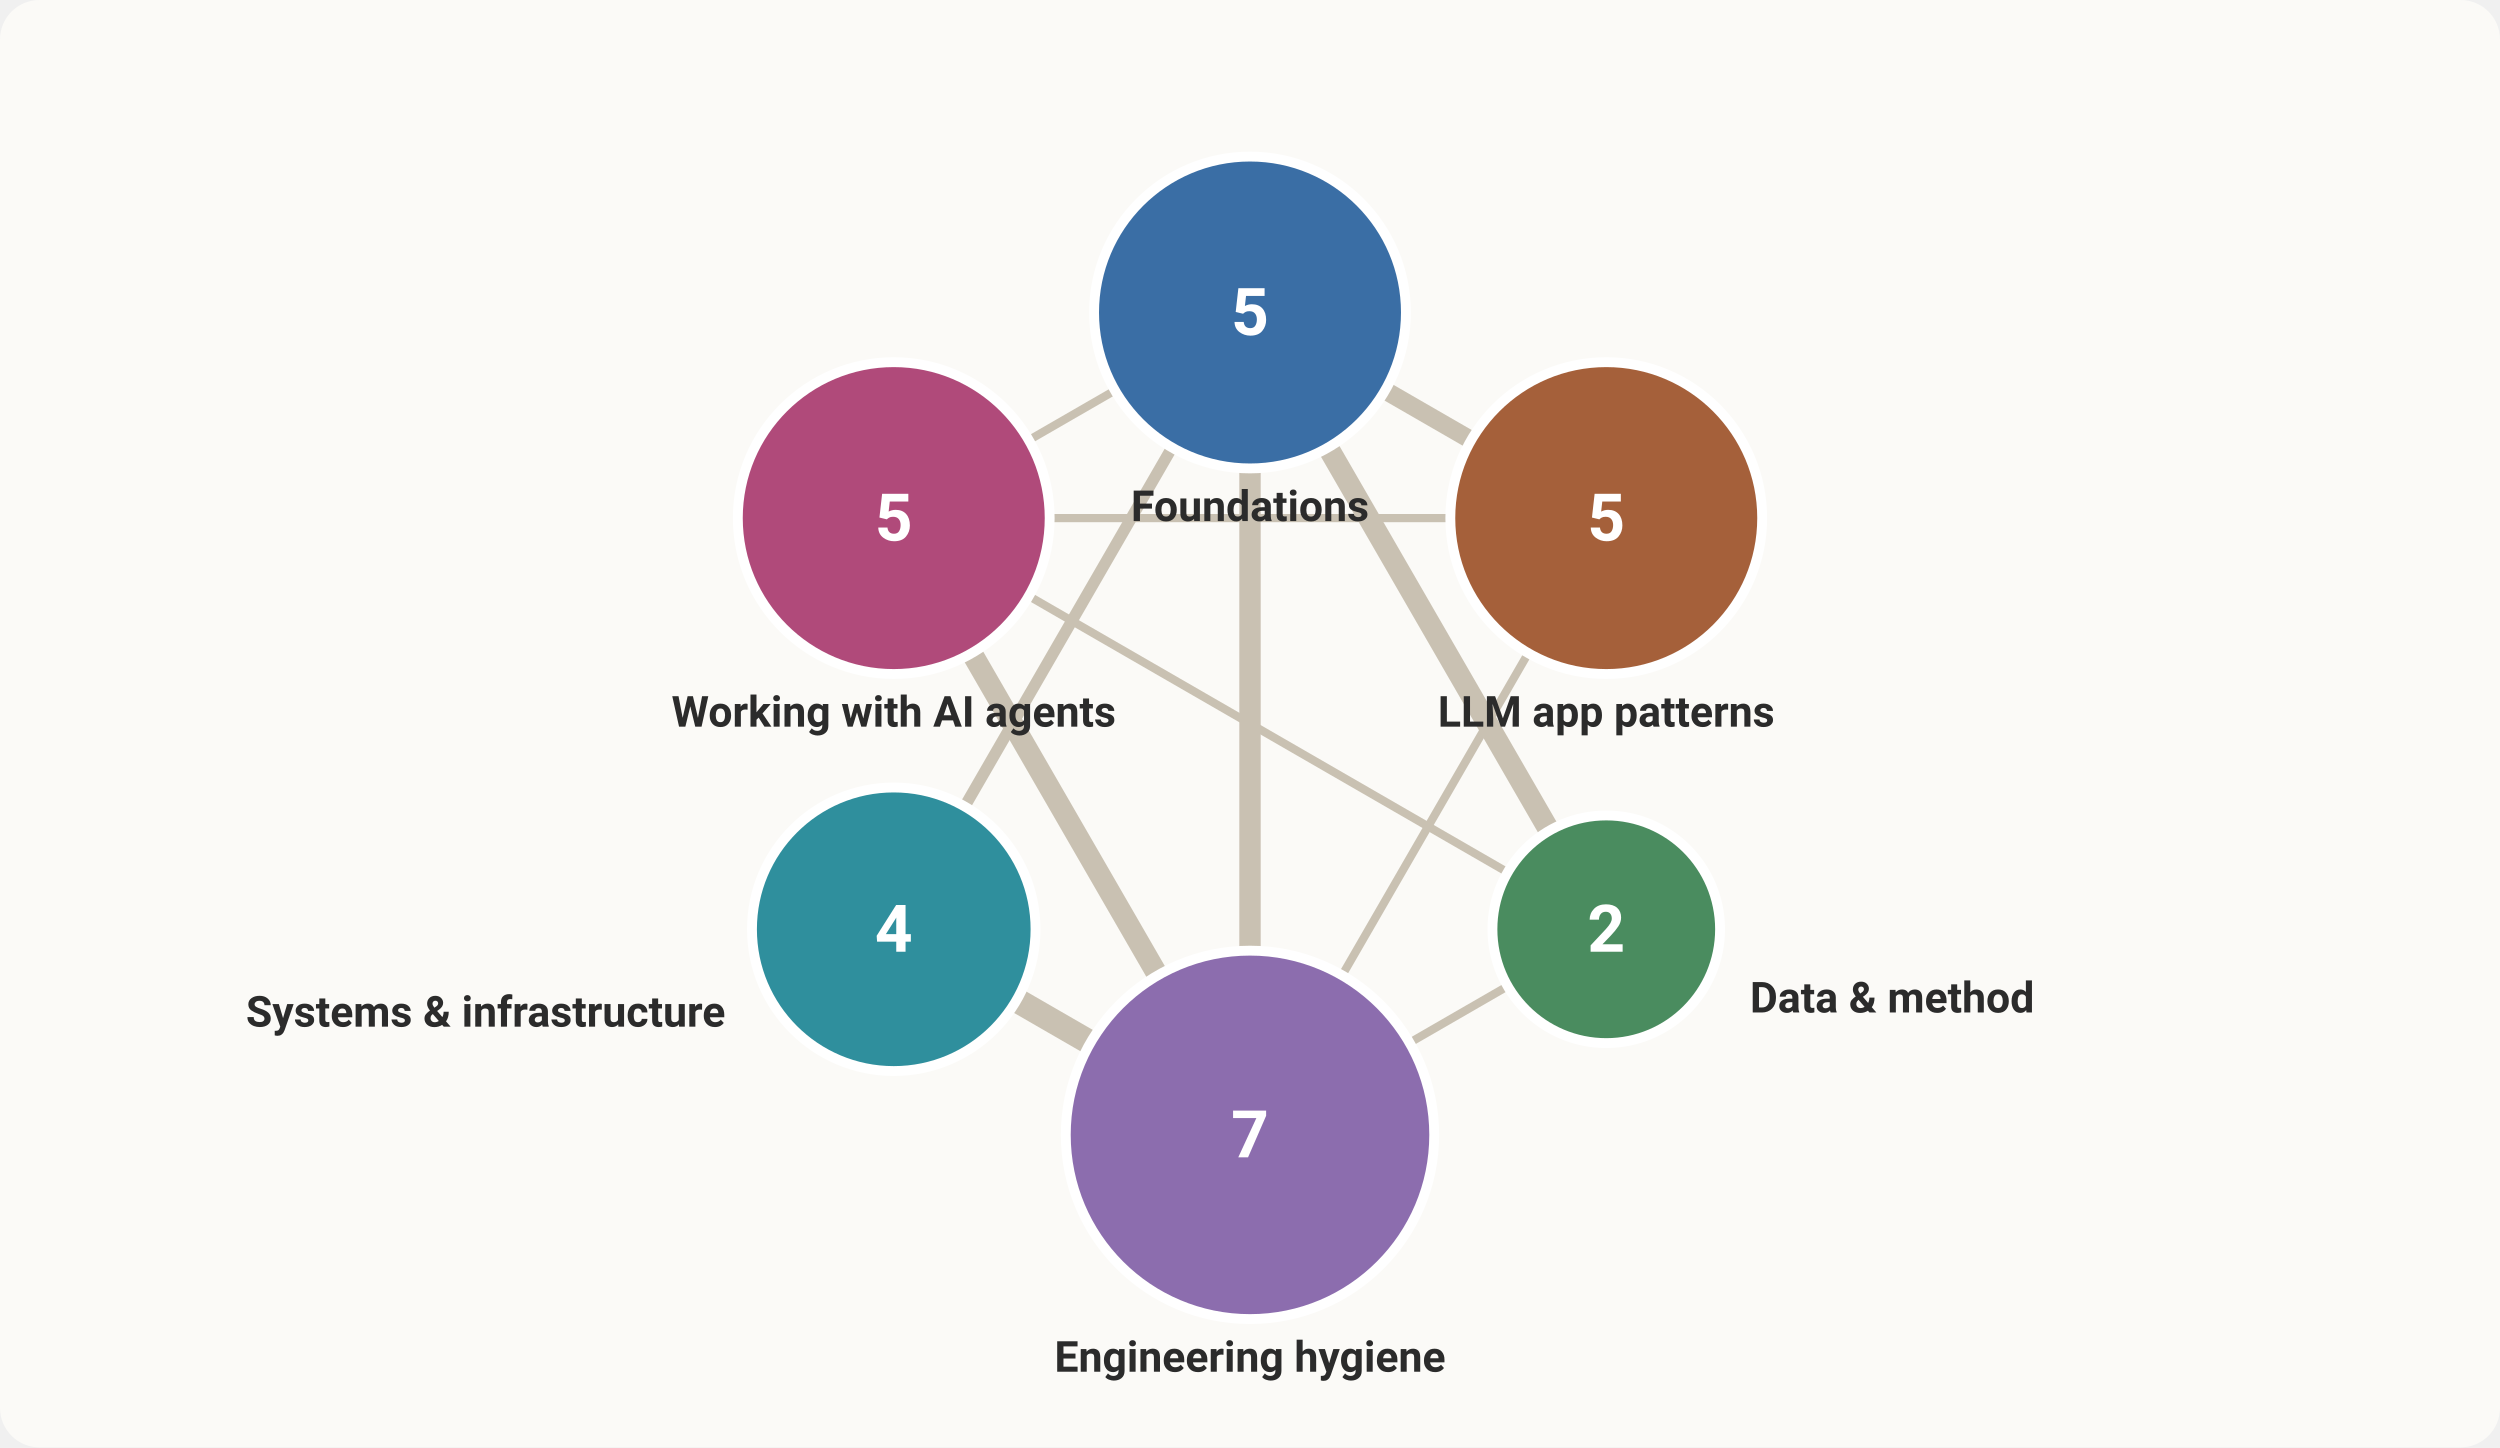
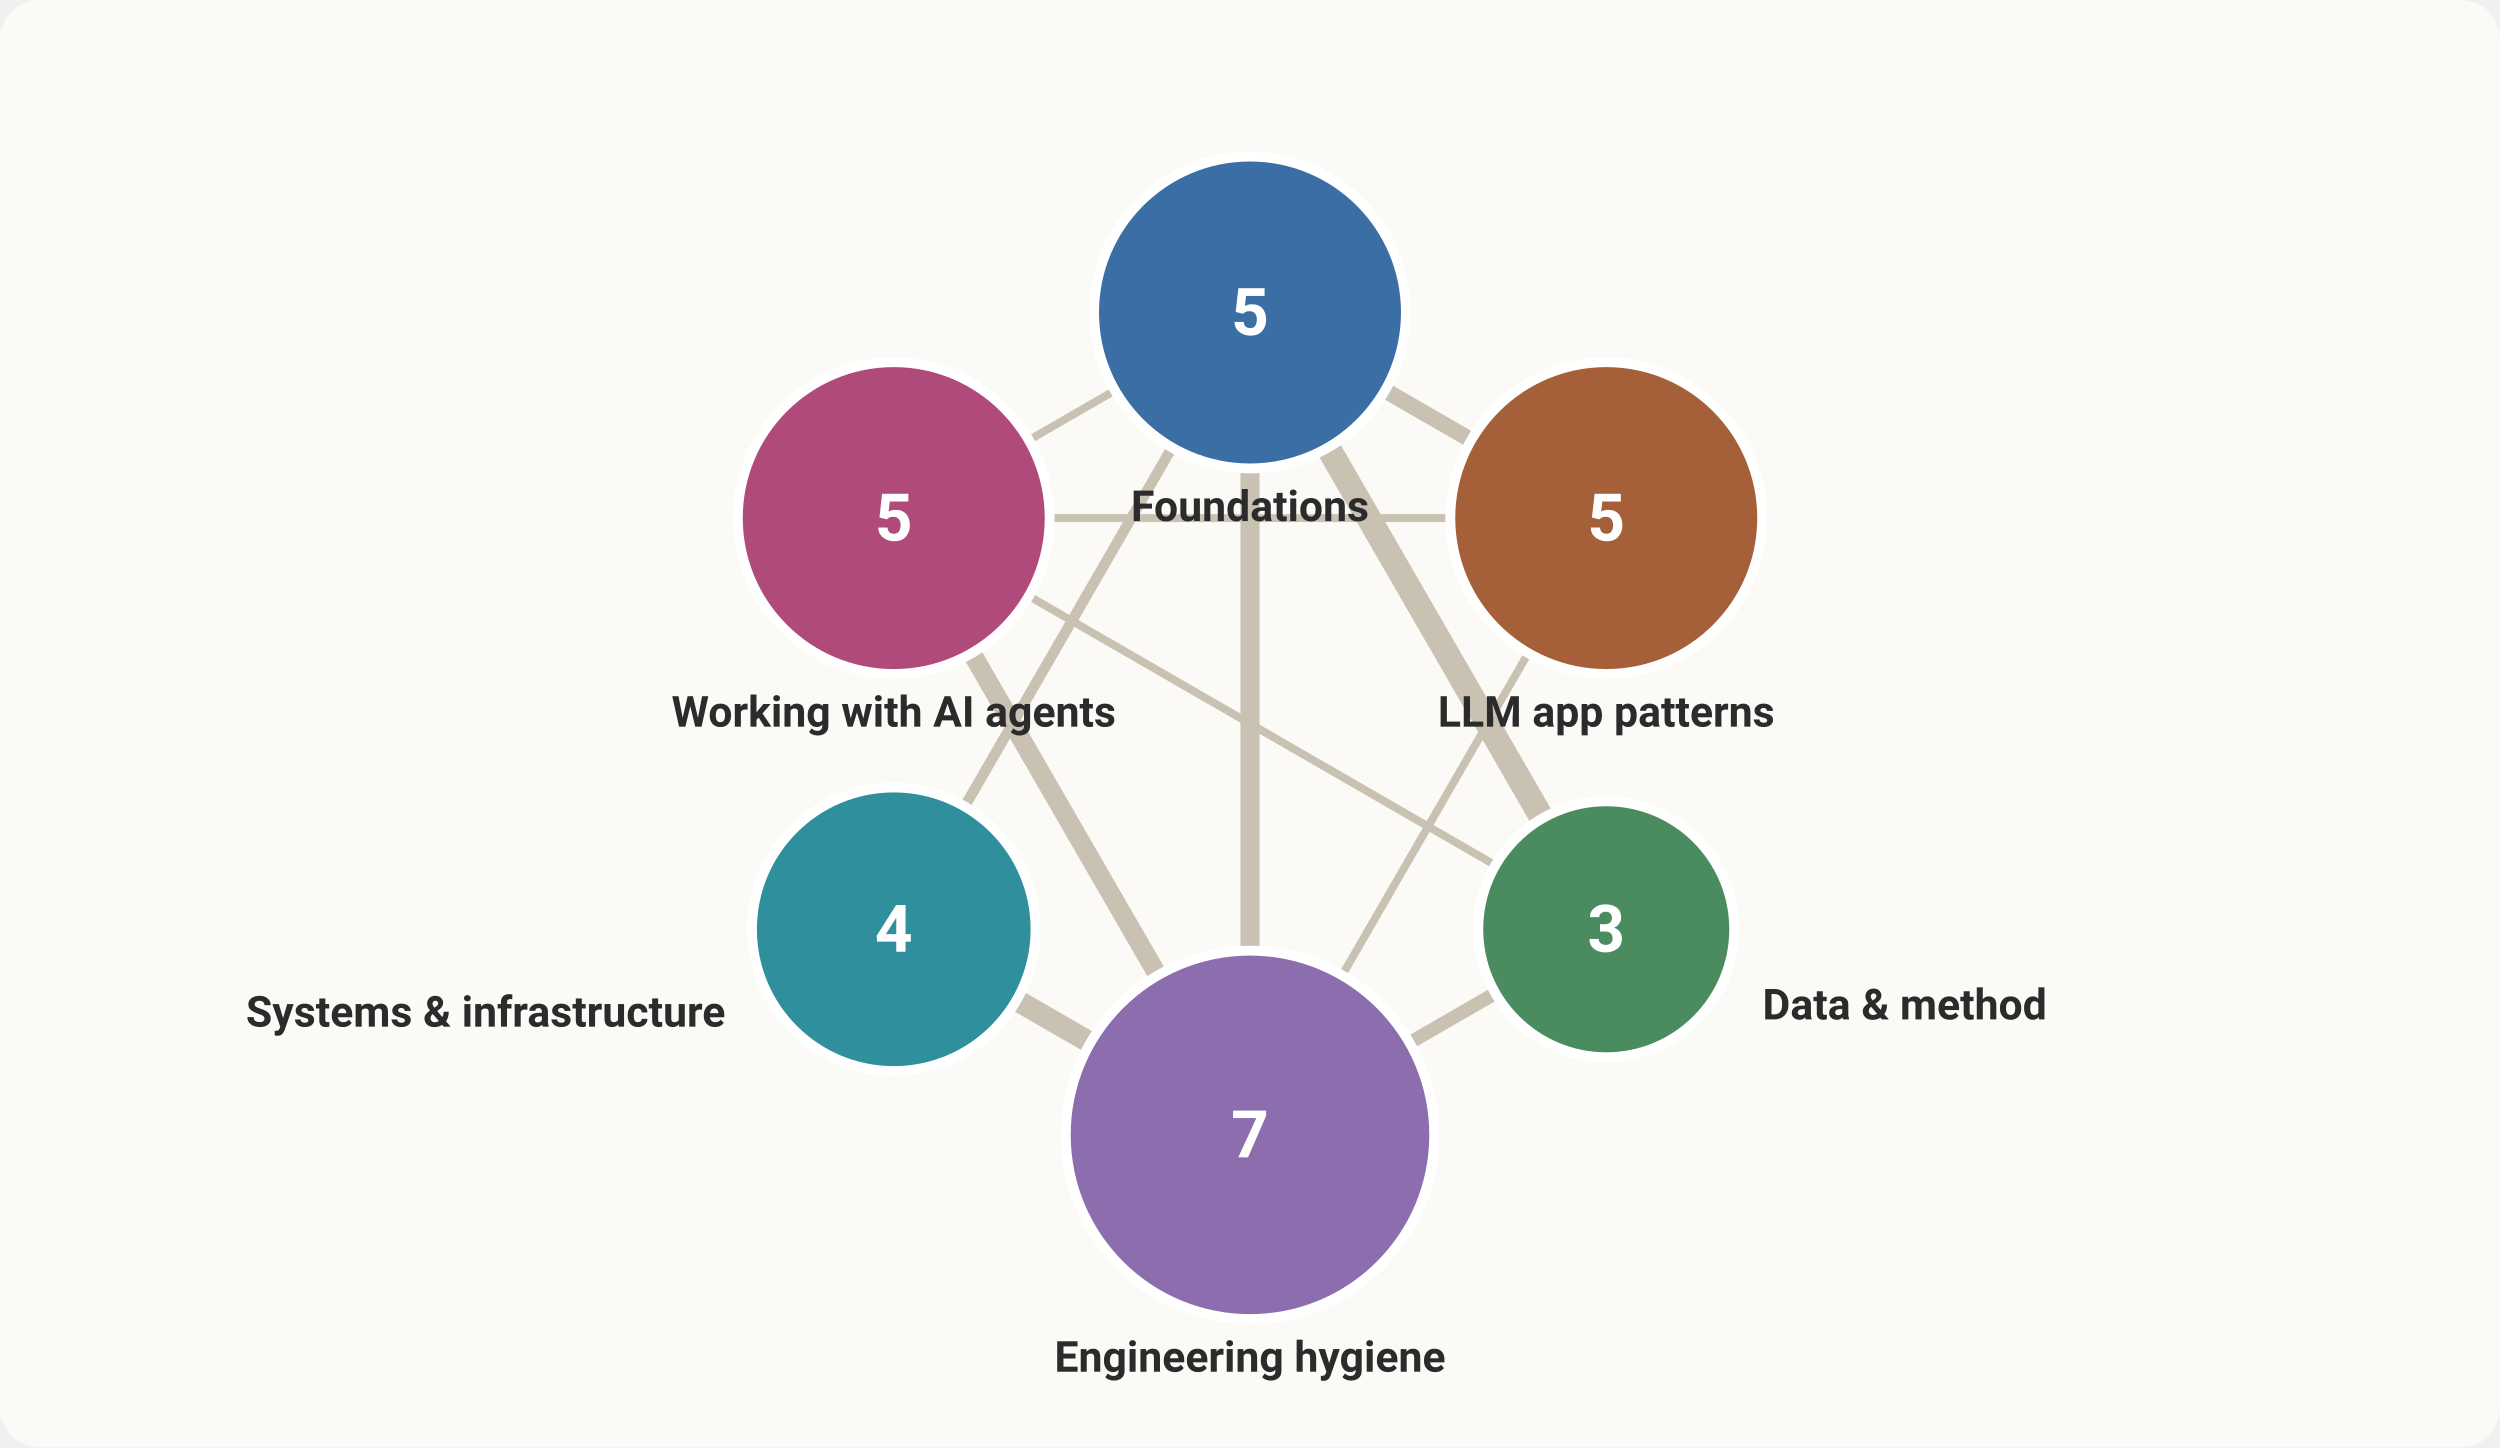
<svg xmlns="http://www.w3.org/2000/svg" viewBox="0 0 760 440" width="760" height="440" role="img" aria-labelledby="title desc" font-family="-apple-system,Segoe UI,Roboto,Helvetica,Arial,sans-serif">
  <rect x="0" y="0" width="760" height="440" rx="12" fill="#fbfaf7" />
-   <line x1="488.3" y1="282.5" x2="380.0" y2="345.0" stroke="#c9c1b2" stroke-width="2.5" stroke-linecap="round" />
-   <line x1="488.3" y1="282.5" x2="380.0" y2="95.0" stroke="#c9c1b2" stroke-width="6.5" stroke-linecap="round" />
-   <line x1="488.3" y1="282.5" x2="271.7" y2="157.5" stroke="#c9c1b2" stroke-width="2.5" stroke-linecap="round" />
-   <line x1="380.0" y1="345.0" x2="380.0" y2="95.0" stroke="#c9c1b2" stroke-width="6.5" stroke-linecap="round" />
-   <line x1="380.0" y1="345.0" x2="488.3" y2="157.5" stroke="#c9c1b2" stroke-width="2.5" stroke-linecap="round" />
-   <line x1="380.0" y1="345.0" x2="271.7" y2="282.5" stroke="#c9c1b2" stroke-width="7.5" stroke-linecap="round" />
-   <line x1="380.0" y1="345.0" x2="271.7" y2="157.5" stroke="#c9c1b2" stroke-width="6.5" stroke-linecap="round" />
-   <line x1="380.0" y1="95.0" x2="488.3" y2="157.5" stroke="#c9c1b2" stroke-width="5.5" stroke-linecap="round" />
-   <line x1="380.0" y1="95.0" x2="271.7" y2="282.5" stroke="#c9c1b2" stroke-width="3.5" stroke-linecap="round" />
-   <line x1="380.0" y1="95.0" x2="271.7" y2="157.5" stroke="#c9c1b2" stroke-width="2.5" stroke-linecap="round" />
-   <line x1="488.3" y1="157.5" x2="271.7" y2="157.5" stroke="#c9c1b2" stroke-width="2.5" stroke-linecap="round" />
+   <line x1="488.3" y1="282.5" x2="380.0" y2="345.0" stroke="#c9c1b2" stroke-width="4.1" stroke-linecap="round" />
+   <line x1="488.3" y1="282.5" x2="380.0" y2="95.0" stroke="#c9c1b2" stroke-width="7.5" stroke-linecap="round" />
+   <line x1="488.3" y1="282.5" x2="271.7" y2="157.5" stroke="#c9c1b2" stroke-width="2.4" stroke-linecap="round" />
+   <line x1="380.0" y1="345.0" x2="380.0" y2="95.0" stroke="#c9c1b2" stroke-width="5.8" stroke-linecap="round" />
+   <line x1="380.0" y1="345.0" x2="488.3" y2="157.5" stroke="#c9c1b2" stroke-width="2.4" stroke-linecap="round" />
+   <line x1="380.0" y1="345.0" x2="271.7" y2="282.5" stroke="#c9c1b2" stroke-width="6.6" stroke-linecap="round" />
+   <line x1="380.0" y1="345.0" x2="271.7" y2="157.5" stroke="#c9c1b2" stroke-width="5.8" stroke-linecap="round" />
+   <line x1="380.0" y1="95.0" x2="488.3" y2="157.5" stroke="#c9c1b2" stroke-width="4.9" stroke-linecap="round" />
+   <line x1="380.0" y1="95.0" x2="271.7" y2="282.5" stroke="#c9c1b2" stroke-width="3.2" stroke-linecap="round" />
+   <line x1="380.0" y1="95.0" x2="271.7" y2="157.5" stroke="#c9c1b2" stroke-width="2.4" stroke-linecap="round" />
+   <line x1="488.3" y1="157.5" x2="271.7" y2="157.5" stroke="#c9c1b2" stroke-width="2.4" stroke-linecap="round" />
  <circle cx="380.0" cy="95.0" r="47.4" fill="#3a6ea5" stroke="#fff" stroke-width="3" />
  <text x="380.0" y="95.0" text-anchor="middle" dominant-baseline="central" fill="#fff" font-weight="700" font-size="20">5</text>
  <text x="380.0" y="158.4" text-anchor="middle" fill="#2b2b2b" font-size="13" font-weight="600">Foundations</text>
  <circle cx="488.3" cy="157.5" r="47.4" fill="#a5603a" stroke="#fff" stroke-width="3" />
  <text x="488.3" y="157.5" text-anchor="middle" dominant-baseline="central" fill="#fff" font-weight="700" font-size="20">5</text>
  <text x="488.3" y="220.9" text-anchor="middle" fill="#2b2b2b" font-size="13" font-weight="600">LLM app patterns</text>
-   <circle cx="488.3" cy="282.5" r="34.6" fill="#4a8c5f" stroke="#fff" stroke-width="3" />
-   <text x="488.3" y="282.5" text-anchor="middle" dominant-baseline="central" fill="#fff" font-weight="700" font-size="20">2</text>
-   <text x="532.0" y="307.8" text-anchor="start" fill="#2b2b2b" font-size="13" font-weight="600">Data &amp; method</text>
+   <circle cx="488.3" cy="282.5" r="38.9" fill="#4a8c5f" stroke="#fff" stroke-width="3" />
+   <text x="488.3" y="282.5" text-anchor="middle" dominant-baseline="central" fill="#fff" font-weight="700" font-size="20">3</text>
+   <text x="535.8" y="309.9" text-anchor="start" fill="#2b2b2b" font-size="13" font-weight="600">Data &amp; method</text>
  <circle cx="380.0" cy="345.0" r="56.0" fill="#8c6dae" stroke="#fff" stroke-width="3" />
  <text x="380.0" y="345.0" text-anchor="middle" dominant-baseline="central" fill="#fff" font-weight="700" font-size="20">7</text>
  <text x="380.0" y="417.0" text-anchor="middle" fill="#2b2b2b" font-size="13" font-weight="600">Engineering hygiene</text>
  <circle cx="271.7" cy="282.5" r="43.1" fill="#2f8f9d" stroke="#fff" stroke-width="3" />
  <text x="271.7" y="282.5" text-anchor="middle" dominant-baseline="central" fill="#fff" font-weight="700" font-size="20">4</text>
  <text x="220.5" y="312.1" text-anchor="end" fill="#2b2b2b" font-size="13" font-weight="600">Systems &amp; infrastructure</text>
  <circle cx="271.7" cy="157.5" r="47.4" fill="#b04a7a" stroke="#fff" stroke-width="3" />
  <text x="271.7" y="157.5" text-anchor="middle" dominant-baseline="central" fill="#fff" font-weight="700" font-size="20">5</text>
  <text x="271.7" y="220.9" text-anchor="middle" fill="#2b2b2b" font-size="13" font-weight="600">Working with AI agents</text>
</svg>
